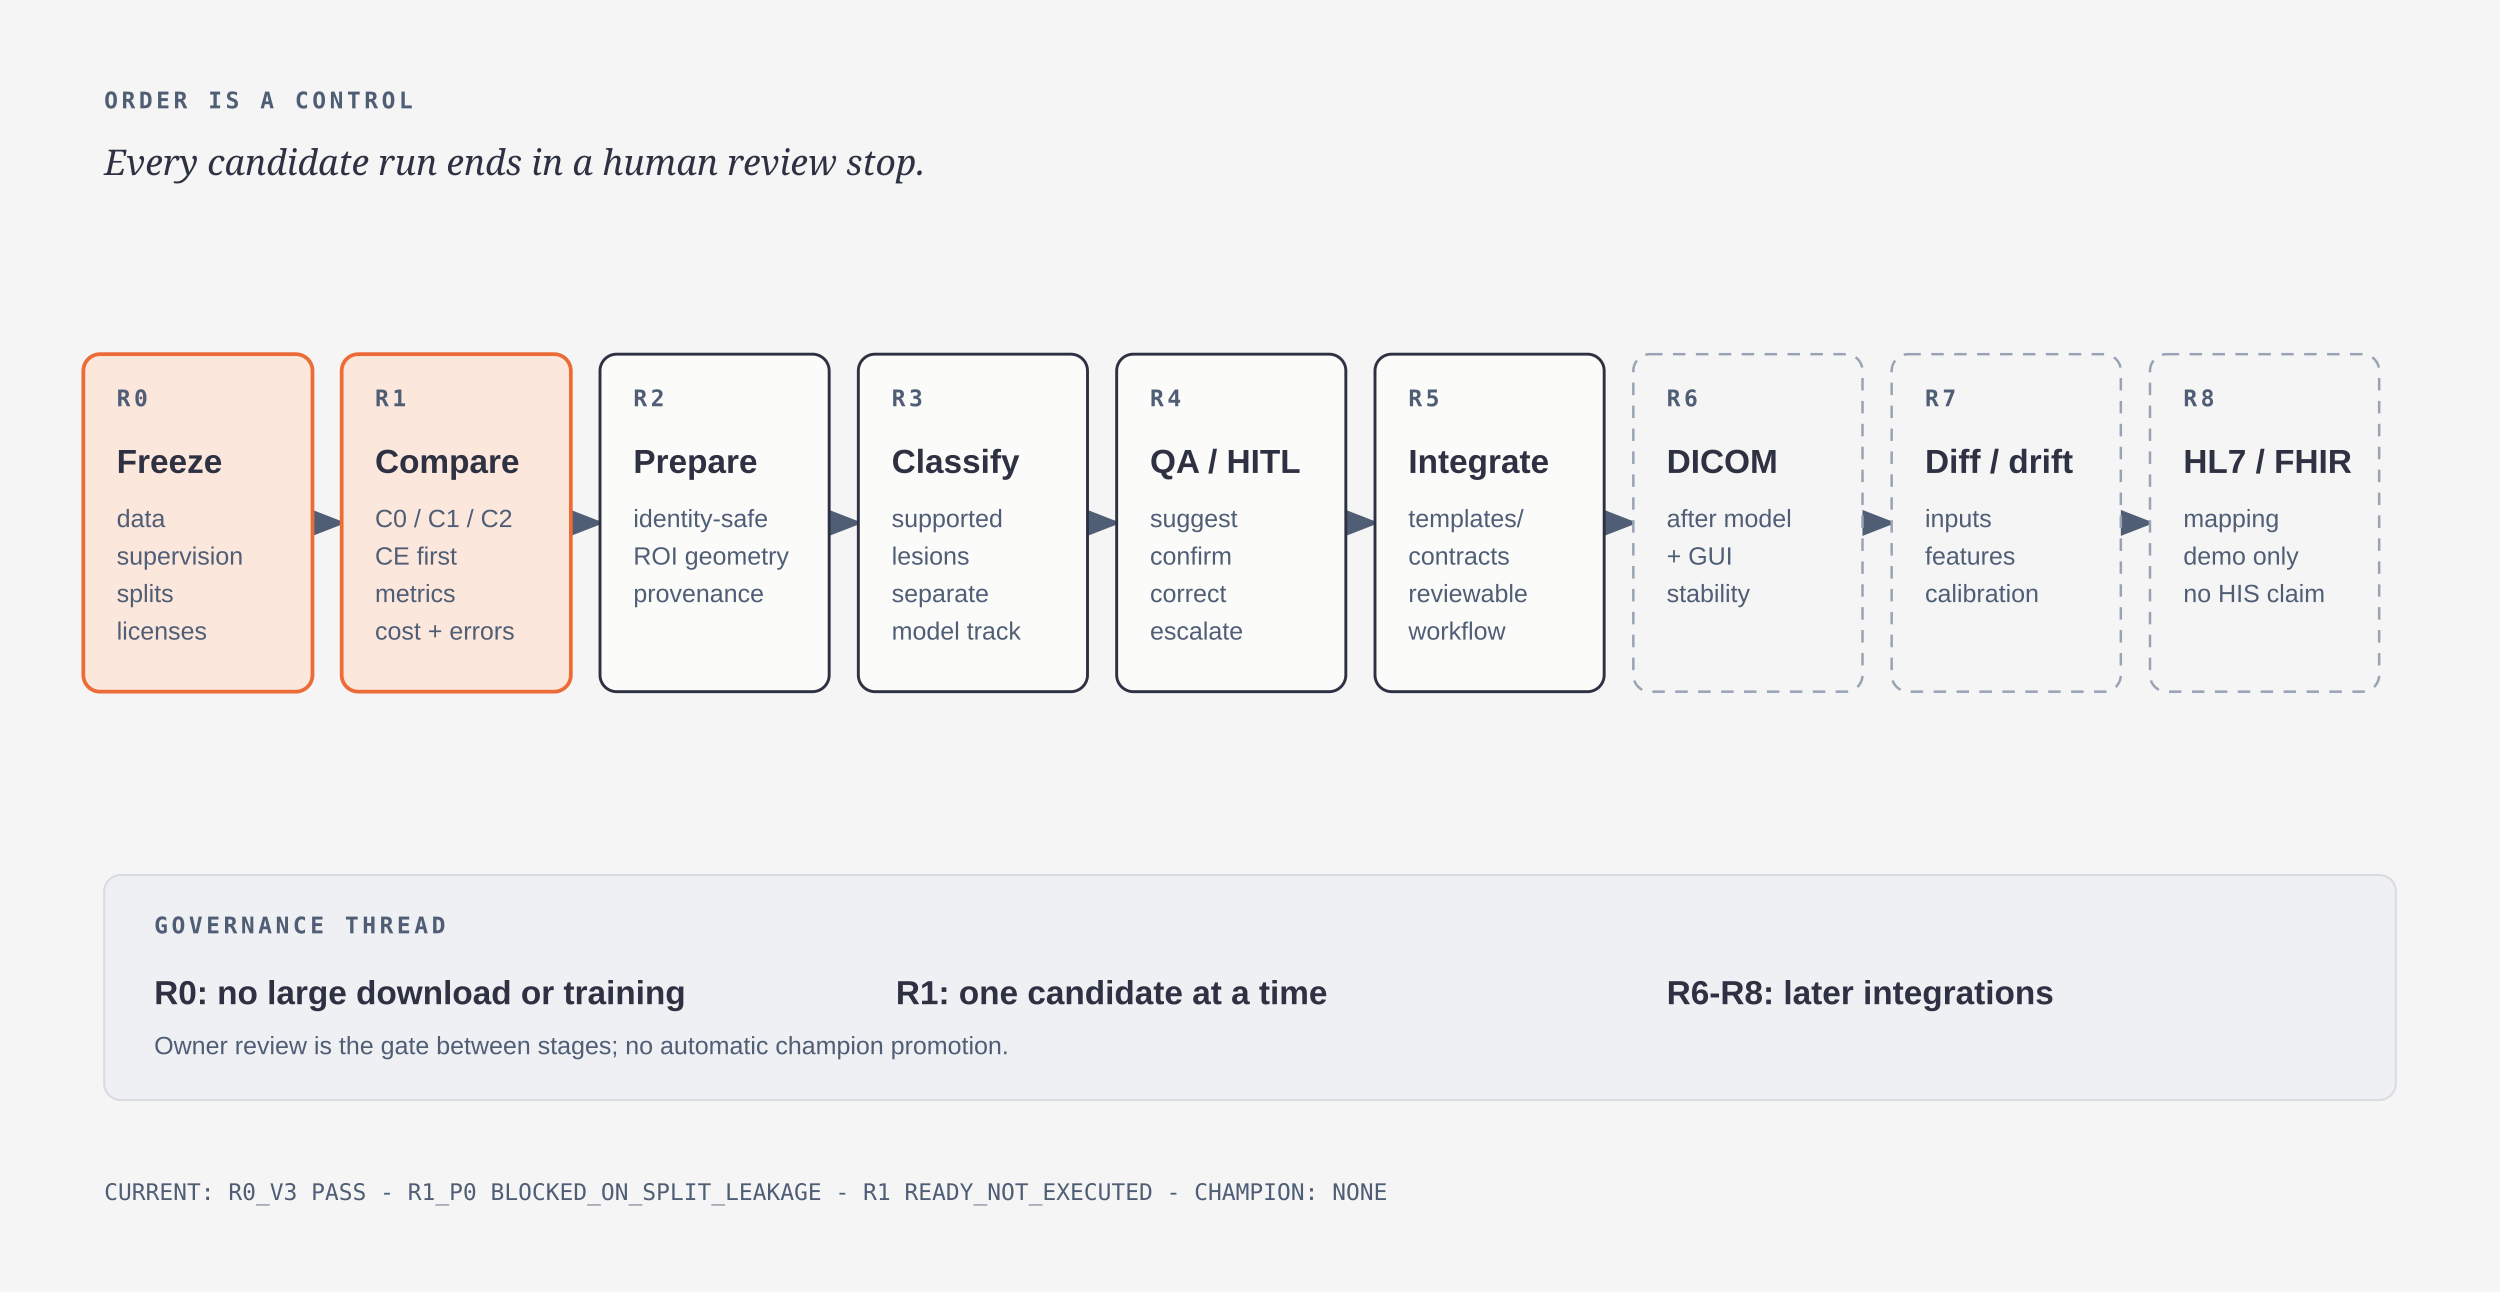
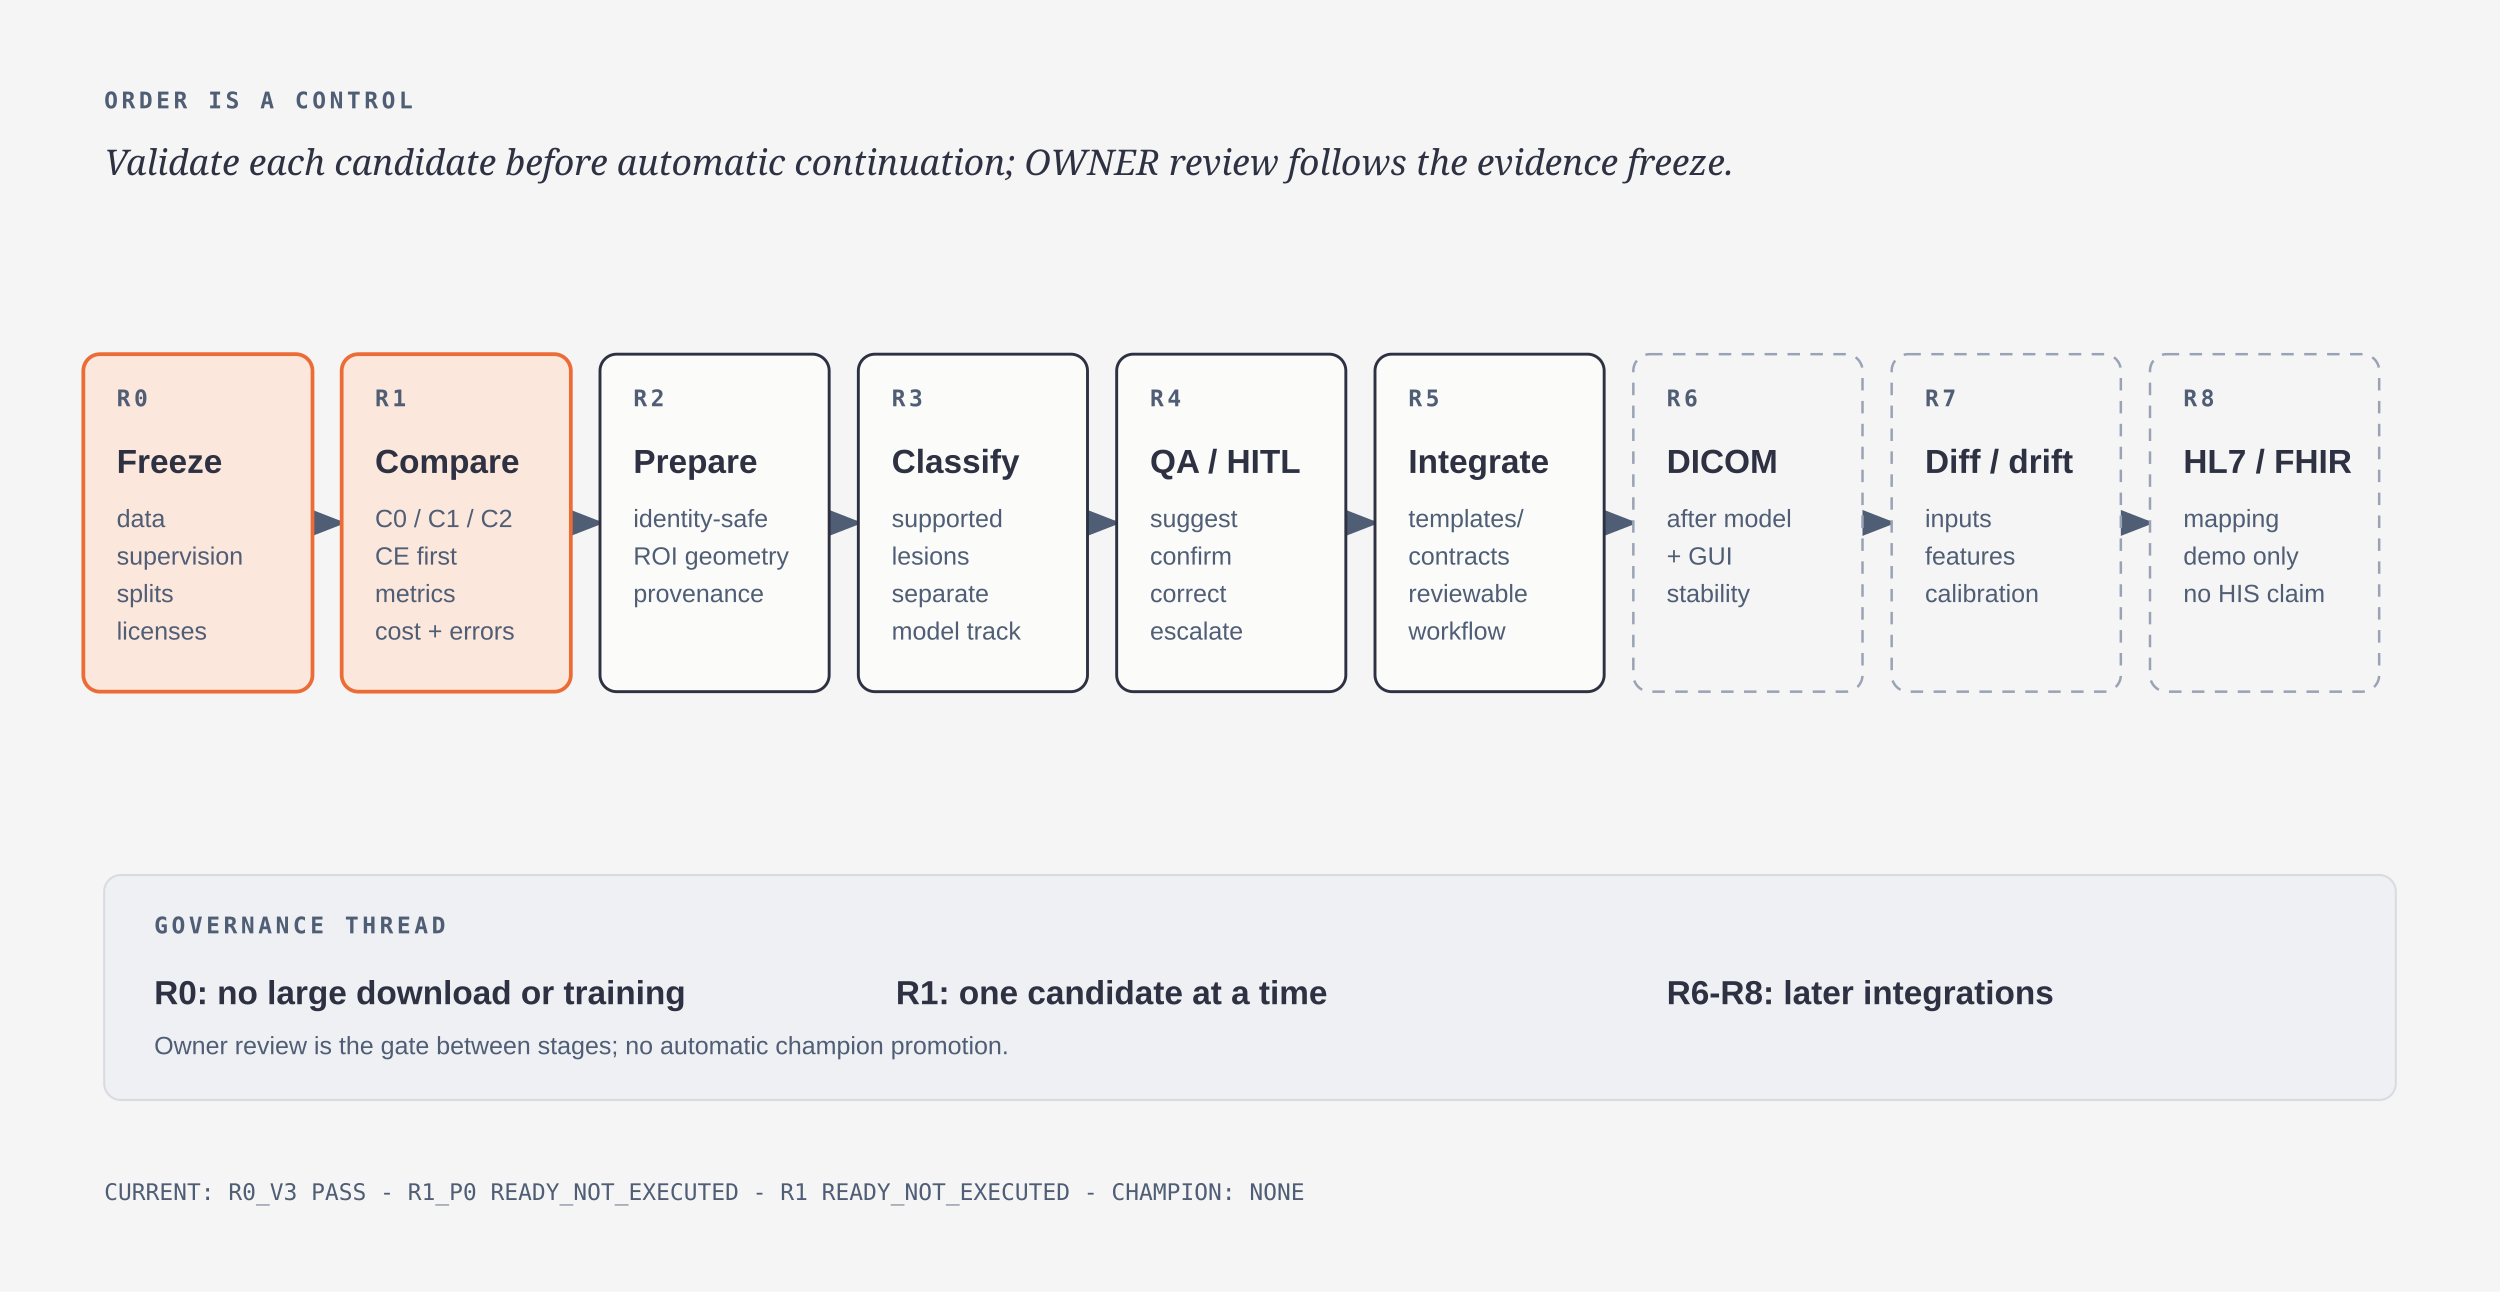
<svg xmlns="http://www.w3.org/2000/svg" viewBox="0 0 1200 620" role="img" aria-labelledby="roadmap-title roadmap-desc">
  <defs>
    <marker id="roadmap-arrow" markerWidth="9" markerHeight="7" refX="8" refY="3.5" orient="auto">
      <path d="M0 0 L9 3.5 L0 7 Z" fill="#4f5d75" />
    </marker>
    <style>
      .kicker { font:600 11px Consolas,monospace; letter-spacing:1.7px; fill:#4f5d75; }
      .title { font:600 16px Segoe UI,Arial,sans-serif; fill:#2d3142; }
      .body { font:400 12px Segoe UI,Arial,sans-serif; fill:#4f5d75; }
      .mono { font:500 11px Consolas,monospace; fill:#4f5d75; }
      .phase { fill:#fbfbfa; stroke:#2d3142; stroke-width:1.4; }
      .current { fill:#fbe7dc; stroke:#eb6c36; stroke-width:1.8; }
      .later { fill:#f5f5f5; stroke:#9aa3b5; stroke-width:1.2; stroke-dasharray:6 5; }
      .connector { fill:none; stroke:#4f5d75; stroke-width:2; stroke-linecap:round; marker-end:url(#roadmap-arrow); }
    </style>
  </defs>
  <rect width="1200" height="620" fill="#f5f5f5" />
  <text x="50" y="52" class="kicker">ORDER IS A CONTROL</text>
-   <text x="50" y="84" font-family="Georgia,serif" font-style="italic" font-size="17" fill="#2d3142">Every candidate run ends in a human review stop.</text>
+   <text x="50" y="84" font-family="Georgia,serif" font-style="italic" font-size="17" fill="#2d3142">Validate each candidate before automatic continuation; OWNER review follows the evidence freeze.</text>
  <path class="connector" d="M150 251 H164" />
  <path class="connector" d="M274 251 H288" />
  <path class="connector" d="M398 251 H412" />
  <path class="connector" d="M522 251 H536" />
  <path class="connector" d="M646 251 H660" />
  <path class="connector" d="M770 251 H784" />
  <path class="connector" d="M894 251 H908" />
  <path class="connector" d="M1018 251 H1032" />
  <g transform="translate(40 170)">
    <rect width="110" height="162" rx="8" class="current" />
    <text x="16" y="25" class="kicker">R0</text>
    <text x="16" y="57" class="title">Freeze</text>
    <text x="16" y="83" class="body">data</text>
    <text x="16" y="101" class="body">supervision</text>
    <text x="16" y="119" class="body">splits</text>
    <text x="16" y="137" class="body">licenses</text>
  </g>
  <g transform="translate(164 170)">
    <rect width="110" height="162" rx="8" class="current" />
    <text x="16" y="25" class="kicker">R1</text>
    <text x="16" y="57" class="title">Compare</text>
    <text x="16" y="83" class="body">C0 / C1 / C2</text>
    <text x="16" y="101" class="body">CE first</text>
    <text x="16" y="119" class="body">metrics</text>
    <text x="16" y="137" class="body">cost + errors</text>
  </g>
  <g transform="translate(288 170)">
    <rect width="110" height="162" rx="8" class="phase" />
    <text x="16" y="25" class="kicker">R2</text>
    <text x="16" y="57" class="title">Prepare</text>
    <text x="16" y="83" class="body">identity-safe</text>
    <text x="16" y="101" class="body">ROI geometry</text>
    <text x="16" y="119" class="body">provenance</text>
  </g>
  <g transform="translate(412 170)">
    <rect width="110" height="162" rx="8" class="phase" />
    <text x="16" y="25" class="kicker">R3</text>
    <text x="16" y="57" class="title">Classify</text>
    <text x="16" y="83" class="body">supported</text>
    <text x="16" y="101" class="body">lesions</text>
    <text x="16" y="119" class="body">separate</text>
    <text x="16" y="137" class="body">model track</text>
  </g>
  <g transform="translate(536 170)">
    <rect width="110" height="162" rx="8" class="phase" />
    <text x="16" y="25" class="kicker">R4</text>
    <text x="16" y="57" class="title">QA / HITL</text>
    <text x="16" y="83" class="body">suggest</text>
    <text x="16" y="101" class="body">confirm</text>
    <text x="16" y="119" class="body">correct</text>
    <text x="16" y="137" class="body">escalate</text>
  </g>
  <g transform="translate(660 170)">
    <rect width="110" height="162" rx="8" class="phase" />
    <text x="16" y="25" class="kicker">R5</text>
    <text x="16" y="57" class="title">Integrate</text>
    <text x="16" y="83" class="body">templates/</text>
    <text x="16" y="101" class="body">contracts</text>
    <text x="16" y="119" class="body">reviewable</text>
    <text x="16" y="137" class="body">workflow</text>
  </g>
  <g transform="translate(784 170)">
    <rect width="110" height="162" rx="8" class="later" />
    <text x="16" y="25" class="kicker">R6</text>
    <text x="16" y="57" class="title">DICOM</text>
    <text x="16" y="83" class="body">after model</text>
    <text x="16" y="101" class="body">+ GUI</text>
    <text x="16" y="119" class="body">stability</text>
  </g>
  <g transform="translate(908 170)">
    <rect width="110" height="162" rx="8" class="later" />
    <text x="16" y="25" class="kicker">R7</text>
    <text x="16" y="57" class="title">Diff / drift</text>
    <text x="16" y="83" class="body">inputs</text>
    <text x="16" y="101" class="body">features</text>
    <text x="16" y="119" class="body">calibration</text>
  </g>
  <g transform="translate(1032 170)">
    <rect width="110" height="162" rx="8" class="later" />
    <text x="16" y="25" class="kicker">R8</text>
    <text x="16" y="57" class="title">HL7 / FHIR</text>
    <text x="16" y="83" class="body">mapping</text>
    <text x="16" y="101" class="body">demo only</text>
    <text x="16" y="119" class="body">no HIS claim</text>
  </g>
  <g transform="translate(50 420)">
    <rect width="1100" height="108" rx="8" fill="#eef0f3" stroke="#d9dbe1" />
    <text x="24" y="28" class="kicker">GOVERNANCE THREAD</text>
    <text x="24" y="62" class="title">R0: no large download or training</text>
    <text x="380" y="62" class="title">R1: one candidate at a time</text>
    <text x="750" y="62" class="title">R6-R8: later integrations</text>
    <text x="24" y="86" class="body">Owner review is the gate between stages; no automatic champion promotion.</text>
  </g>
-   <text x="50" y="576" class="mono">CURRENT: R0_V3 PASS - R1_P0 BLOCKED_ON_SPLIT_LEAKAGE - R1 READY_NOT_EXECUTED - CHAMPION: NONE</text>
+   <text x="50" y="576" class="mono">CURRENT: R0_V3 PASS - R1_P0 READY_NOT_EXECUTED - R1 READY_NOT_EXECUTED - CHAMPION: NONE</text>
</svg>
